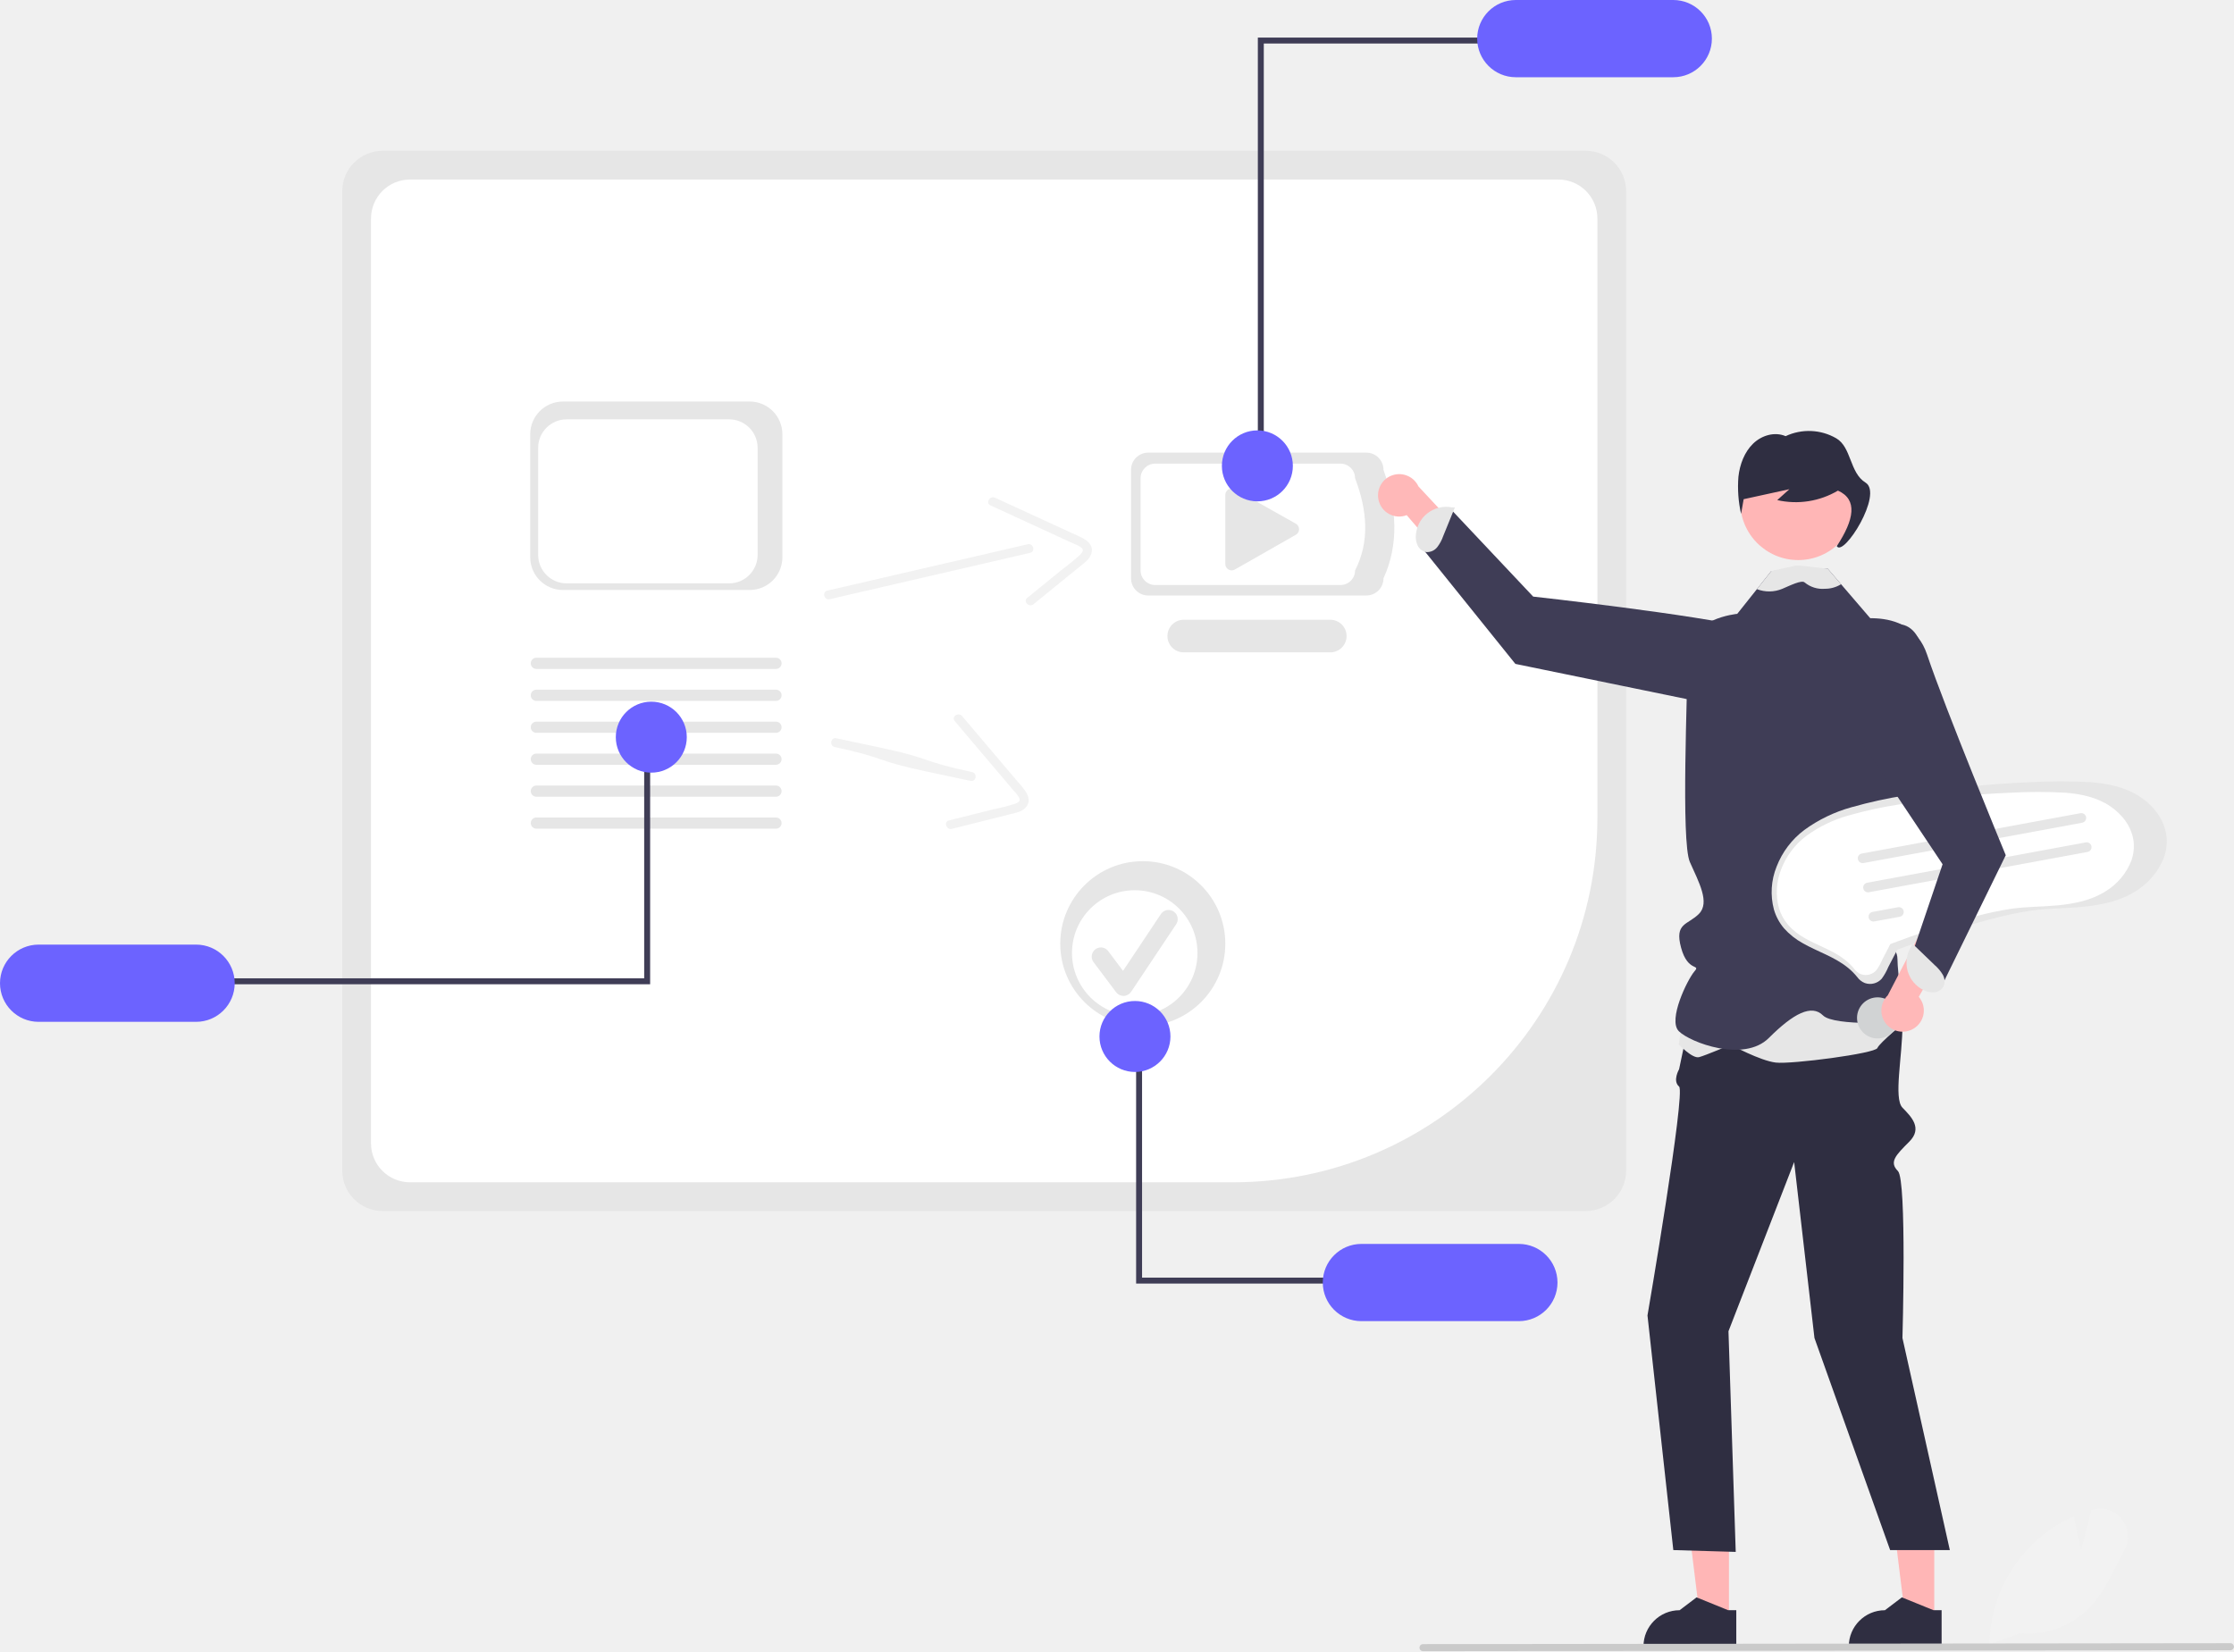
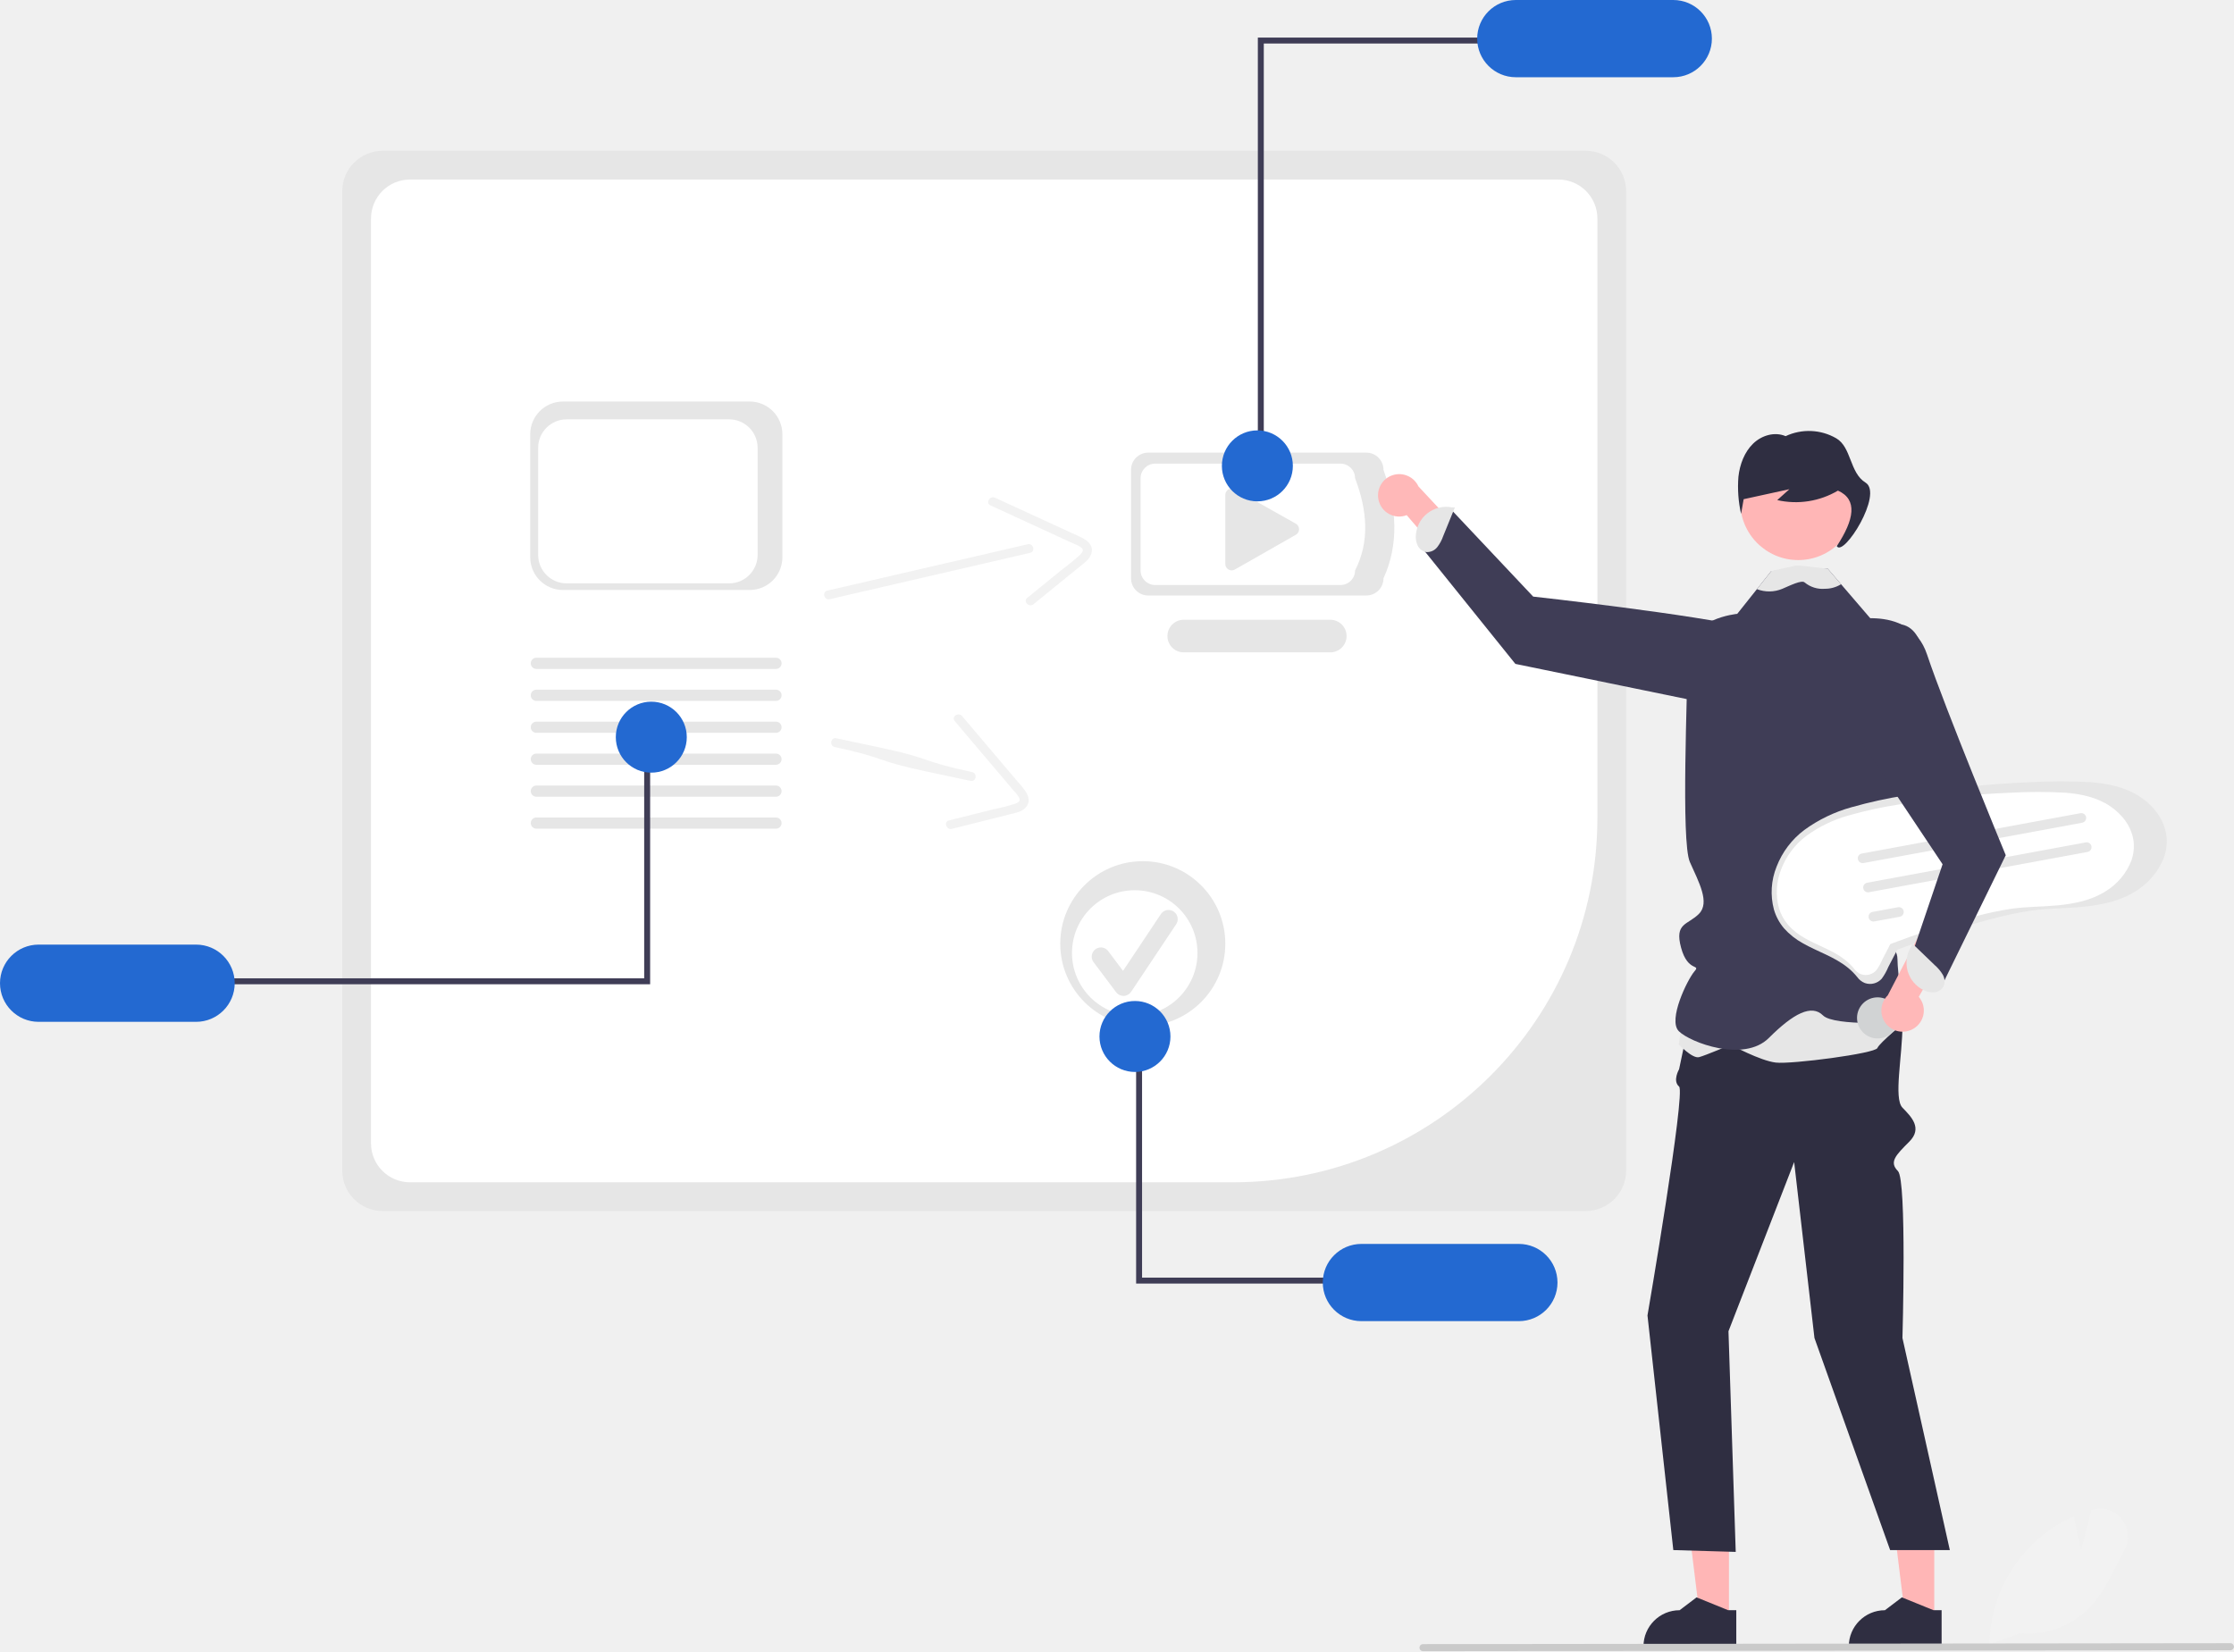
<svg xmlns="http://www.w3.org/2000/svg" data-name="Layer 1" width="751.951" height="555.868" viewBox="0 0 751.951 555.868">
  <path d="M757.765,579.763H352.83a13.625,13.625,0,0,1-13.609-13.609V236.431a13.625,13.625,0,0,1,13.609-13.609H757.765a13.625,13.625,0,0,1,13.609,13.609V566.154A13.625,13.625,0,0,1,757.765,579.763Z" transform="translate(-224.0247 -172.0659)" fill="#e6e6e6" />
  <path d="M362.011,232.509a13.124,13.124,0,0,0-13.109,13.109V556.975a13.124,13.124,0,0,0,13.109,13.108H639.174a122.66,122.66,0,0,0,122.521-122.521V245.618a13.124,13.124,0,0,0-13.109-13.109Z" transform="translate(-224.0247 -172.0659)" fill="#fff" />
  <path d="M683.925,372.54H610.5a5.782,5.782,0,0,1-5.776-5.776V330.219a5.782,5.782,0,0,1,5.776-5.776h73.424a5.782,5.782,0,0,1,5.776,5.776c4.543,12.932,5.189,25.221,0,36.545A5.782,5.782,0,0,1,683.925,372.54Z" transform="translate(-224.0247 -172.0659)" fill="#e6e6e6" />
  <path d="M675.226,369.008H612.845a4.913,4.913,0,0,1-4.907-4.907V333.052a4.913,4.913,0,0,1,4.907-4.907h62.382a4.913,4.913,0,0,1,4.907,4.907c4.21,11.058,4.887,21.521,0,31.049A4.913,4.913,0,0,1,675.226,369.008Z" transform="translate(-224.0247 -172.0659)" fill="#fff" />
  <path d="M671.862,391.683H622.4a5.488,5.488,0,0,1-.02-10.975h49.482a5.488,5.488,0,0,1,0,10.975Z" transform="translate(-224.0247 -172.0659)" fill="#e6e6e6" />
  <path d="M638.606,336.528a2.153,2.153,0,0,0-2.146,2.149v23.261a2.145,2.145,0,0,0,3.208,1.864l20.531-11.707a2.144,2.144,0,0,0-.01-3.733l-20.53-11.555A2.142,2.142,0,0,0,638.606,336.528Z" transform="translate(-224.0247 -172.0659)" fill="#e6e6e6" />
  <path d="M938.139,683.43a9.168,9.168,0,0,0-9.789-3.129l-.384.114-3.447,13.459c-.516-2.006-1.622-6.534-2.318-10.966l-.06-.366-.342.15a46.75,46.75,0,0,0-10.084,6.078A48.361,48.361,0,0,0,893.631,725.188l-.006.258-.006.162.456-.162,9.795-3.501a29.241,29.241,0,0,0,23.578-8.792c3.958-4.174,6.672-9.543,9.297-14.738.769-1.513,1.555-3.075,2.36-4.576A9.319,9.319,0,0,0,938.139,683.43Z" transform="translate(-224.0247 -172.0659)" fill="#f2f2f2" />
  <path d="M687.995,340.212a7.098,7.098,0,0,0,9.517,5.28l29.275,34.056,3.706-12.572-29.023-31.157a7.136,7.136,0,0,0-13.474,4.393Z" transform="translate(-224.0247 -172.0659)" fill="#ffb8b8" />
  <polygon points="581.955 545.239 572.267 545.239 567.658 507.87 581.957 507.87 581.955 545.239" fill="#ffb6b6" />
  <path d="M805.721,714.141l-10.344-4.207-.296-.122-5.711,4.329a12.161,12.161,0,0,0-12.159,12.159v.395h31.237V714.141Z" transform="translate(-224.0247 -172.0659)" fill="#2f2e41" />
  <polygon points="651.067 545.239 641.379 545.239 636.77 507.87 651.069 507.87 651.067 545.239" fill="#ffb6b6" />
  <path d="M874.833,714.141l-10.344-4.207-.296-.122-5.711,4.329a12.161,12.161,0,0,0-12.159,12.159v.395h31.237V714.141Z" transform="translate(-224.0247 -172.0659)" fill="#2f2e41" />
  <path d="M852.226,494.155s12.152,12.642,12.152,23.029-3.038,24.65,0,27.772,6.835,6.919,2.278,11.476-6.835,6.835-3.797,9.873,1.519,56.201,1.519,56.201L880.327,693.897H860.234l-25.475-71.391-6.835-59.239-22.105,56.96,2.441,74.282-21.006-.613-8.695-78.985s12.911-75.134,10.633-77.06,0-5.813,0-5.813l6.076-28.77Z" transform="translate(-224.0247 -172.0659)" fill="#2f2e41" />
  <path d="M828.435,404.522s4.132-16.282-14.904-20.95-73.449-10.665-73.449-10.665l-27.499-29.18-9.318,13.532,30.827,38.308,73.043,15.003Z" transform="translate(-224.0247 -172.0659)" fill="#3f3d56" />
  <path d="M707.794,356.262a12.889,12.889,0,0,0,1.979-3.665l3.944-9.69-1.024-.043a10.23,10.23,0,0,0-12.095,9.316,6.661,6.661,0,0,0,.644,3.621,3.947,3.947,0,0,0,2.891,2.12A4.364,4.364,0,0,0,707.794,356.262Z" transform="translate(-224.0247 -172.0659)" fill="#e6e6e6" />
  <path d="M791.388,507.149l-2.278,16.516s4.557,4.894,6.835,4.282,10.633-4.173,10.633-4.173,9.873,5.396,15.189,6.008,33.417-3.059,34.176-4.894,9.587-9.019,9.587-9.019l-3.511-20.955Z" transform="translate(-224.0247 -172.0659)" fill="#e6e6e6" />
  <path d="M865.383,449.369s-1.929,15.926-.41,17.392c1.519,1.458-1.519,10.686-4.557,16.762s2.278,6.835,2.278,11.392,2.278,21.265,2.278,21.265-23.544,1.519-27.341-2.278-9.873-.759-18.227,7.595-26.498,1.519-30.295-2.278,2.954-17.468,5.233-20.118-2.195.418-4.473-7.982,2.195-7.595,5.992-11.392,0-10.633-3.038-17.468-.759-57.72-.759-69.871,16.708-13.671,16.708-13.671l6.615-8.316,4.861-6.114,9.524-.38.251-.008,9.212-.372,4.473,5.21,9.873,11.498,11.392,2.278c9.114,3.038,6.835,22.025,6.835,22.025Z" transform="translate(-224.0247 -172.0659)" fill="#3f3d56" />
  <circle cx="605.277" cy="169.023" r="19.522" fill="#ffb6b6" />
  <path d="M851.938,334.521c-5.37-3.293-4.682-11.903-9.855-14.91a18.424,18.424,0,0,0-17.032-.715c-3.644-1.559-8.01-.315-10.925,2.5s-4.493,6.968-4.959,11.145a41.705,41.705,0,0,0,.894,12.526q.434-2.475.869-4.949l15.39-3.364q-2.044,1.836-4.087,3.672a27.956,27.956,0,0,0,20.437-3.196c6.7,3.004,5.486,9.749-.396,18.701C844.551,359.729,858.056,338.274,851.938,334.521Z" transform="translate(-224.0247 -172.0659)" fill="#2f2e41" />
  <path d="M843.708,368.736a1.542,1.542,0,0,1-.137.099,10.227,10.227,0,0,1-5.324,1.443,9.414,9.414,0,0,1-6.782-2.127c-.995-.942-4.952,1.048-7.549,2.149a11.46,11.46,0,0,1-8.529.099l4.861-6.114,8.011-1.776h2l8.976,1.017Z" transform="translate(-224.0247 -172.0659)" fill="#e6e6e6" />
  <path d="M974.791,727.627l-271.75.307a1.191,1.191,0,1,1-.012-2.381h.012l271.75-.307a1.191,1.191,0,0,1,0,2.381Z" transform="translate(-224.0247 -172.0659)" fill="#cacaca" />
  <polygon points="425.383 155.694 423.383 155.694 423.383 12.651 502.04 12.651 502.04 14.651 425.383 14.651 425.383 155.694" fill="#3f3d56" />
-   <path d="M787.237,172.066h-53a13,13,0,1,0,0,26h53a13,13,0,0,0,0-26Z" transform="translate(-224.0247 -172.0659)" fill="#6c63ff" />
-   <circle cx="423.223" cy="156.834" r="11.946" fill="#6c63ff" />
+   <path d="M787.237,172.066h-53a13,13,0,1,0,0,26h53a13,13,0,0,0,0-26Z" transform="translate(-224.0247 -172.0659)" fill="#2369d1" />
+   <circle cx="423.223" cy="156.834" r="11.946" fill="#2369d1" />
  <path d="M503.297,373.788,555.703,361.661l15.042-3.481c1.882-.435,1.1-3.332-.782-2.897l-52.406,12.127-15.043,3.481c-1.882.435-1.1,3.332.782,2.897Z" transform="translate(-224.0247 -172.0659)" fill="#f2f2f2" />
  <path d="M557.413,342.206l28.055,12.905a9.289,9.289,0,0,1,2.655,1.437c.774.758.211,1.488-.421,2.149a63.263,63.263,0,0,1-5.971,4.929l-11.952,9.717c-1.5,1.22.617,3.348,2.103,2.14l10.41-8.463,5.205-4.232c1.475-1.199,3.27-2.422,3.862-4.332,1.245-4.013-3.668-5.608-6.399-6.864l-12.217-5.62L558.94,339.623c-1.74-.8-3.281,1.776-1.528,2.583Z" transform="translate(-224.0247 -172.0659)" fill="#f2f2f2" />
  <path d="M944.566,440.449c-4.998-3.389-11.07-4.648-17.005-5.075a182.41,182.41,0,0,0-20.252.024q-10.51.416-20.977,1.521-10.452,1.106-20.817,2.899a153.828,153.828,0,0,0-18.331,4.012,49.195,49.195,0,0,0-15.852,7.655,28.072,28.072,0,0,0-9.315,12.325,22.891,22.891,0,0,0-.899,14.456,17.234,17.234,0,0,0,3.408,6.331,23.744,23.744,0,0,0,6.348,5.026c4.958,2.831,10.576,4.533,15.06,8.158a21.29,21.29,0,0,1,3.215,3.197,5.835,5.835,0,0,0,2.583,2.032,5.275,5.275,0,0,0,5.668-1.459,19.189,19.189,0,0,0,2.231-3.966l2.366-4.564a6.382,6.382,0,0,1,.591-1.141c.177-.211-.14.004-.079-.051.033-.031.102-.03.14-.054a3.427,3.427,0,0,1,.611-.234q3.282-1.251,6.594-2.425c8.149-2.904,16.397-5.581,24.774-7.75a119.875,119.875,0,0,1,13.096-2.74c5.716-.814,11.518-.72,17.26-1.276,6.182-.599,12.56-1.85,17.862-5.254a23.193,23.193,0,0,0,9.602-11.493,16.08,16.08,0,0,0,.801-7.116C952.56,448.052,949.01,443.462,944.566,440.449Z" transform="translate(-224.0247 -172.0659)" fill="#e6e6e6" />
  <path d="M934.337,443.503c-4.517-3.062-10.004-4.2-15.367-4.586a164.839,164.839,0,0,0-18.301.022q-9.497.376-18.956,1.374-9.445 1-18.811,2.62a139.01,139.01,0,0,0-16.565,3.626A44.456,44.456,0,0,0,832.011,453.476a25.368,25.368,0,0,0-8.418,11.138,20.686,20.686,0,0,0-.813,13.063,15.574,15.574,0,0,0,3.079,5.721,21.457,21.457,0,0,0,5.737,4.542c4.48,2.558,9.557,4.097,13.609,7.372a19.239,19.239,0,0,1,2.906,2.889,5.273,5.273,0,0,0,2.334,1.836,4.767,4.767,0,0,0,5.122-1.319,17.341,17.341,0,0,0,2.016-3.584l2.138-4.124a5.767,5.767,0,0,1,.534-1.031c.16-.191-.126.004-.072-.046.03-.028.092-.027.126-.049a3.097,3.097,0,0,1,.552-.212q2.966-1.131,5.959-2.191c7.364-2.625,14.817-5.044,22.388-7.003a108.324,108.324,0,0,1,11.835-2.476c5.165-.736,10.409-.65,15.597-1.153,5.586-.541,11.351-1.672,16.141-4.748a20.959,20.959,0,0,0,8.677-10.386,14.531,14.531,0,0,0,.724-6.43C941.561,450.373,938.352,446.226,934.337,443.503Z" transform="translate(-224.0247 -172.0659)" fill="#fff" />
  <path d="M924.877,449.033,851.276,462.607a1.628,1.628,0,1,1-.6-3.201l.01-.002,73.601-13.575a1.628,1.628,0,1,1,.591,3.203Z" transform="translate(-224.0247 -172.0659)" fill="#e6e6e6" />
  <path d="M926.69,458.862,853.089,472.437a1.628,1.628,0,1,1-.6-3.201l.01-.002,73.601-13.575a1.628,1.628,0,1,1,.591,3.203Z" transform="translate(-224.0247 -172.0659)" fill="#e6e6e6" />
  <path d="M863.479,480.684l-8.577,1.582a1.628,1.628,0,0,1-.591-3.203l8.577-1.582a1.628,1.628,0,0,1,.591,3.203Z" transform="translate(-224.0247 -172.0659)" fill="#e6e6e6" />
  <circle cx="856.01" cy="514.742" r="6.921" transform="translate(-303.1895 -8.26639) rotate(-10.45006)" fill="#d1d3d4" />
  <path d="M476.366,370.688H413.5a11.021,11.021,0,0,1-11.008-11.008V318.248a11.021,11.021,0,0,1,11.008-11.008h62.866A11.021,11.021,0,0,1,487.374,318.248v41.433A11.021,11.021,0,0,1,476.366,370.688Z" transform="translate(-224.0247 -172.0659)" fill="#e6e6e6" />
  <path d="M469.457,368.456H414.744a9.592,9.592,0,0,1-9.58-9.58V322.817a9.592,9.592,0,0,1,9.58-9.58h54.713a9.592,9.592,0,0,1,9.58,9.58V358.876A9.592,9.592,0,0,1,469.457,368.456Z" transform="translate(-224.0247 -172.0659)" fill="#fff" />
  <path d="M485.221,408.017H404.555a1.882,1.882,0,0,1,0-3.764h80.666a1.882,1.882,0,0,1,0,3.764Z" transform="translate(-224.0247 -172.0659)" fill="#e6e6e6" />
  <path d="M485.221,397.261H404.555a1.882,1.882,0,0,1,0-3.764h80.666a1.882,1.882,0,0,1,0,3.764Z" transform="translate(-224.0247 -172.0659)" fill="#e6e6e6" />
  <path d="M485.221,418.772H404.555a1.882,1.882,0,1,1,0-3.764h80.666a1.882,1.882,0,1,1,0,3.764Z" transform="translate(-224.0247 -172.0659)" fill="#e6e6e6" />
  <path d="M485.221,429.527H404.555a1.882,1.882,0,1,1,0-3.764h80.666a1.882,1.882,0,1,1,0,3.764Z" transform="translate(-224.0247 -172.0659)" fill="#e6e6e6" />
  <path d="M485.221,440.283H404.555a1.882,1.882,0,1,1,0-3.764h80.666a1.882,1.882,0,1,1,0,3.764Z" transform="translate(-224.0247 -172.0659)" fill="#e6e6e6" />
  <path d="M485.221,451.038H404.555a1.882,1.882,0,0,1,0-3.764h80.666a1.882,1.882,0,0,1,0,3.764Z" transform="translate(-224.0247 -172.0659)" fill="#e6e6e6" />
  <polygon points="216.83 254.306 218.83 254.306 218.83 331.349 74.173 331.349 74.173 329.349 216.83 329.349 216.83 254.306" fill="#3f3d56" />
-   <path d="M237.025,516.066h53a13,13,0,0,0,0-26h-53a13,13,0,0,0,0,26Z" transform="translate(-224.0247 -172.0659)" fill="#6c63ff" />
-   <circle cx="219.223" cy="248.166" r="11.946" fill="#6c63ff" />
+   <path d="M237.025,516.066h53a13,13,0,0,0,0-26h-53a13,13,0,0,0,0,26Z" transform="translate(-224.0247 -172.0659)" fill="#2369d1" />
+   <circle cx="219.223" cy="248.166" r="11.946" fill="#2369d1" />
  <path d="M504.992,423.551c17.539,3.728,13.077,4.455,30.616,8.183l15.103,3.21c1.889.402,2.406-2.554.516-2.956-17.539-3.728-13.077-4.455-30.616-8.183l-15.103-3.21c-1.889-.402-2.407,2.554-.516,2.956Z" transform="translate(-224.0247 -172.0659)" fill="#f2f2f2" />
  <path d="M545.388,414.829l19.961,23.563a9.288,9.288,0,0,1,1.798,2.425c.381,1.015-.439,1.437-1.291,1.769A63.258,63.258,0,0,1,558.36,444.525l-14.941,3.748c-1.876.471-.858,3.295,1,2.829l13.013-3.265,6.507-1.632c1.843-.462,3.987-.812,5.332-2.292,2.826-3.109-.951-6.633-2.894-8.927L557.685,424.726l-9.819-11.591c-1.238-1.461-3.724.222-2.477,1.694Z" transform="translate(-224.0247 -172.0659)" fill="#f2f2f2" />
  <circle cx="384.653" cy="317.695" r="27.78" fill="#e6e6e6" />
  <circle cx="381.945" cy="320.814" r="21.119" fill="#fff" />
  <path d="M602.18,507.338a3.089,3.089,0,0,1-2.472-1.236l-7.579-10.105a3.09,3.09,0,1,1,4.942-3.71l.002.003,4.958,6.611,12.735-19.102a3.09,3.09,0,1,1,5.142,3.428l-15.158,22.736a3.091,3.091,0,0,1-2.485,1.375C602.237,507.338,602.209,507.338,602.18,507.338Z" transform="translate(-224.0247 -172.0659)" fill="#e6e6e6" />
  <path d="M868.075,518.379a7.098,7.098,0,0,0,1.794-10.734l22.306-38.978-13.088.711L859.429,507.149a7.136,7.136,0,0,0,8.646,11.23Z" transform="translate(-224.0247 -172.0659)" fill="#ffb8b8" />
  <path d="M842.951,381.753s23.624-7.595,29.7,10.633,26.501,67.593,26.501,67.593l-21.944,44.809-9.873-10.633,10.552-31.138-30.379-45.568Z" transform="translate(-224.0247 -172.0659)" fill="#3f3d56" />
  <path d="M877.961,500.212a12.89,12.89,0,0,0-2.671-3.196l-7.538-7.255-.419.935a10.23,10.23,0,0,0,4.168,14.687,6.661,6.661,0,0,0,3.602.744,3.946,3.946,0,0,0,3.041-1.899A4.364,4.364,0,0,0,877.961,500.212Z" transform="translate(-224.0247 -172.0659)" fill="#e6e6e6" />
  <polygon points="384.412 355.068 382.412 355.068 382.412 432.111 450.069 432.111 450.069 430.111 384.412 430.111 384.412 355.068" fill="#3f3d56" />
-   <path d="M748.267,603.828a13.012,13.012,0,0,0-13-13h-53a13,13,0,0,0,0,26h53A13.012,13.012,0,0,0,748.267,603.828Z" transform="translate(-224.0247 -172.0659)" fill="#6c63ff" />
-   <circle cx="382.019" cy="348.928" r="11.946" fill="#6c63ff" />
+   <path d="M748.267,603.828a13.012,13.012,0,0,0-13-13h-53a13,13,0,0,0,0,26h53A13.012,13.012,0,0,0,748.267,603.828Z" transform="translate(-224.0247 -172.0659)" fill="#2369d1" />
+   <circle cx="382.019" cy="348.928" r="11.946" fill="#2369d1" />
</svg>
